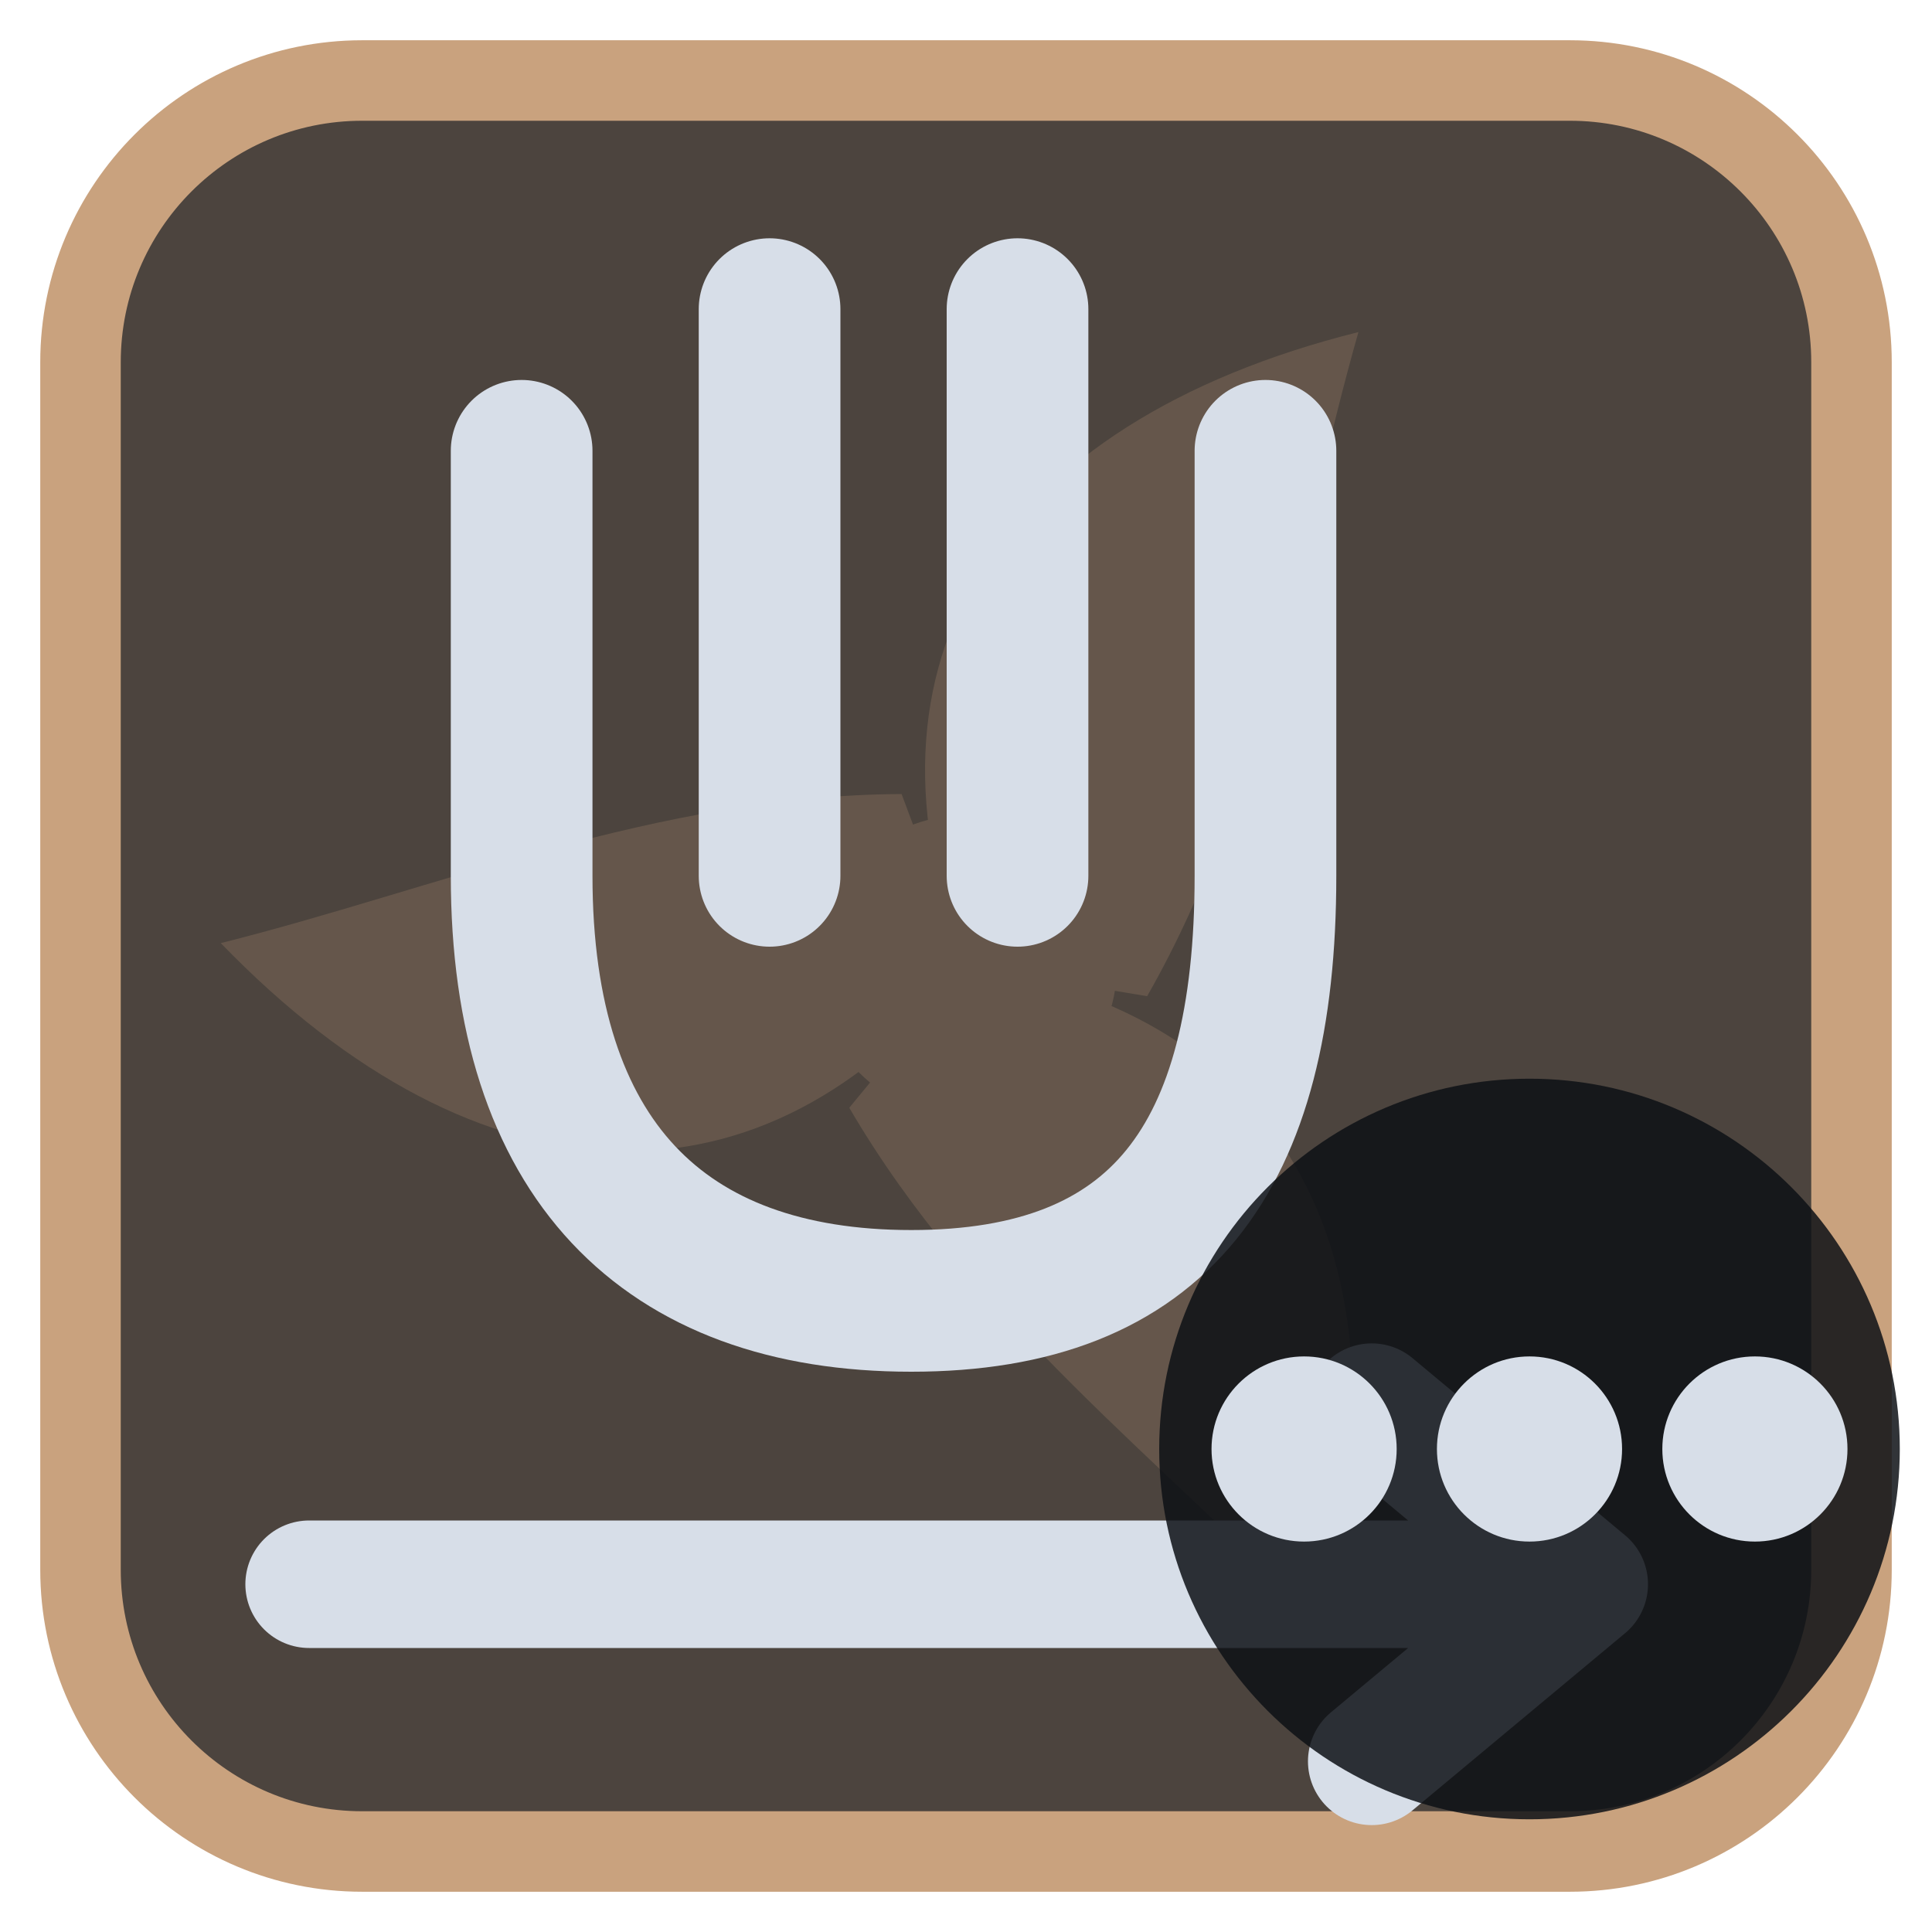
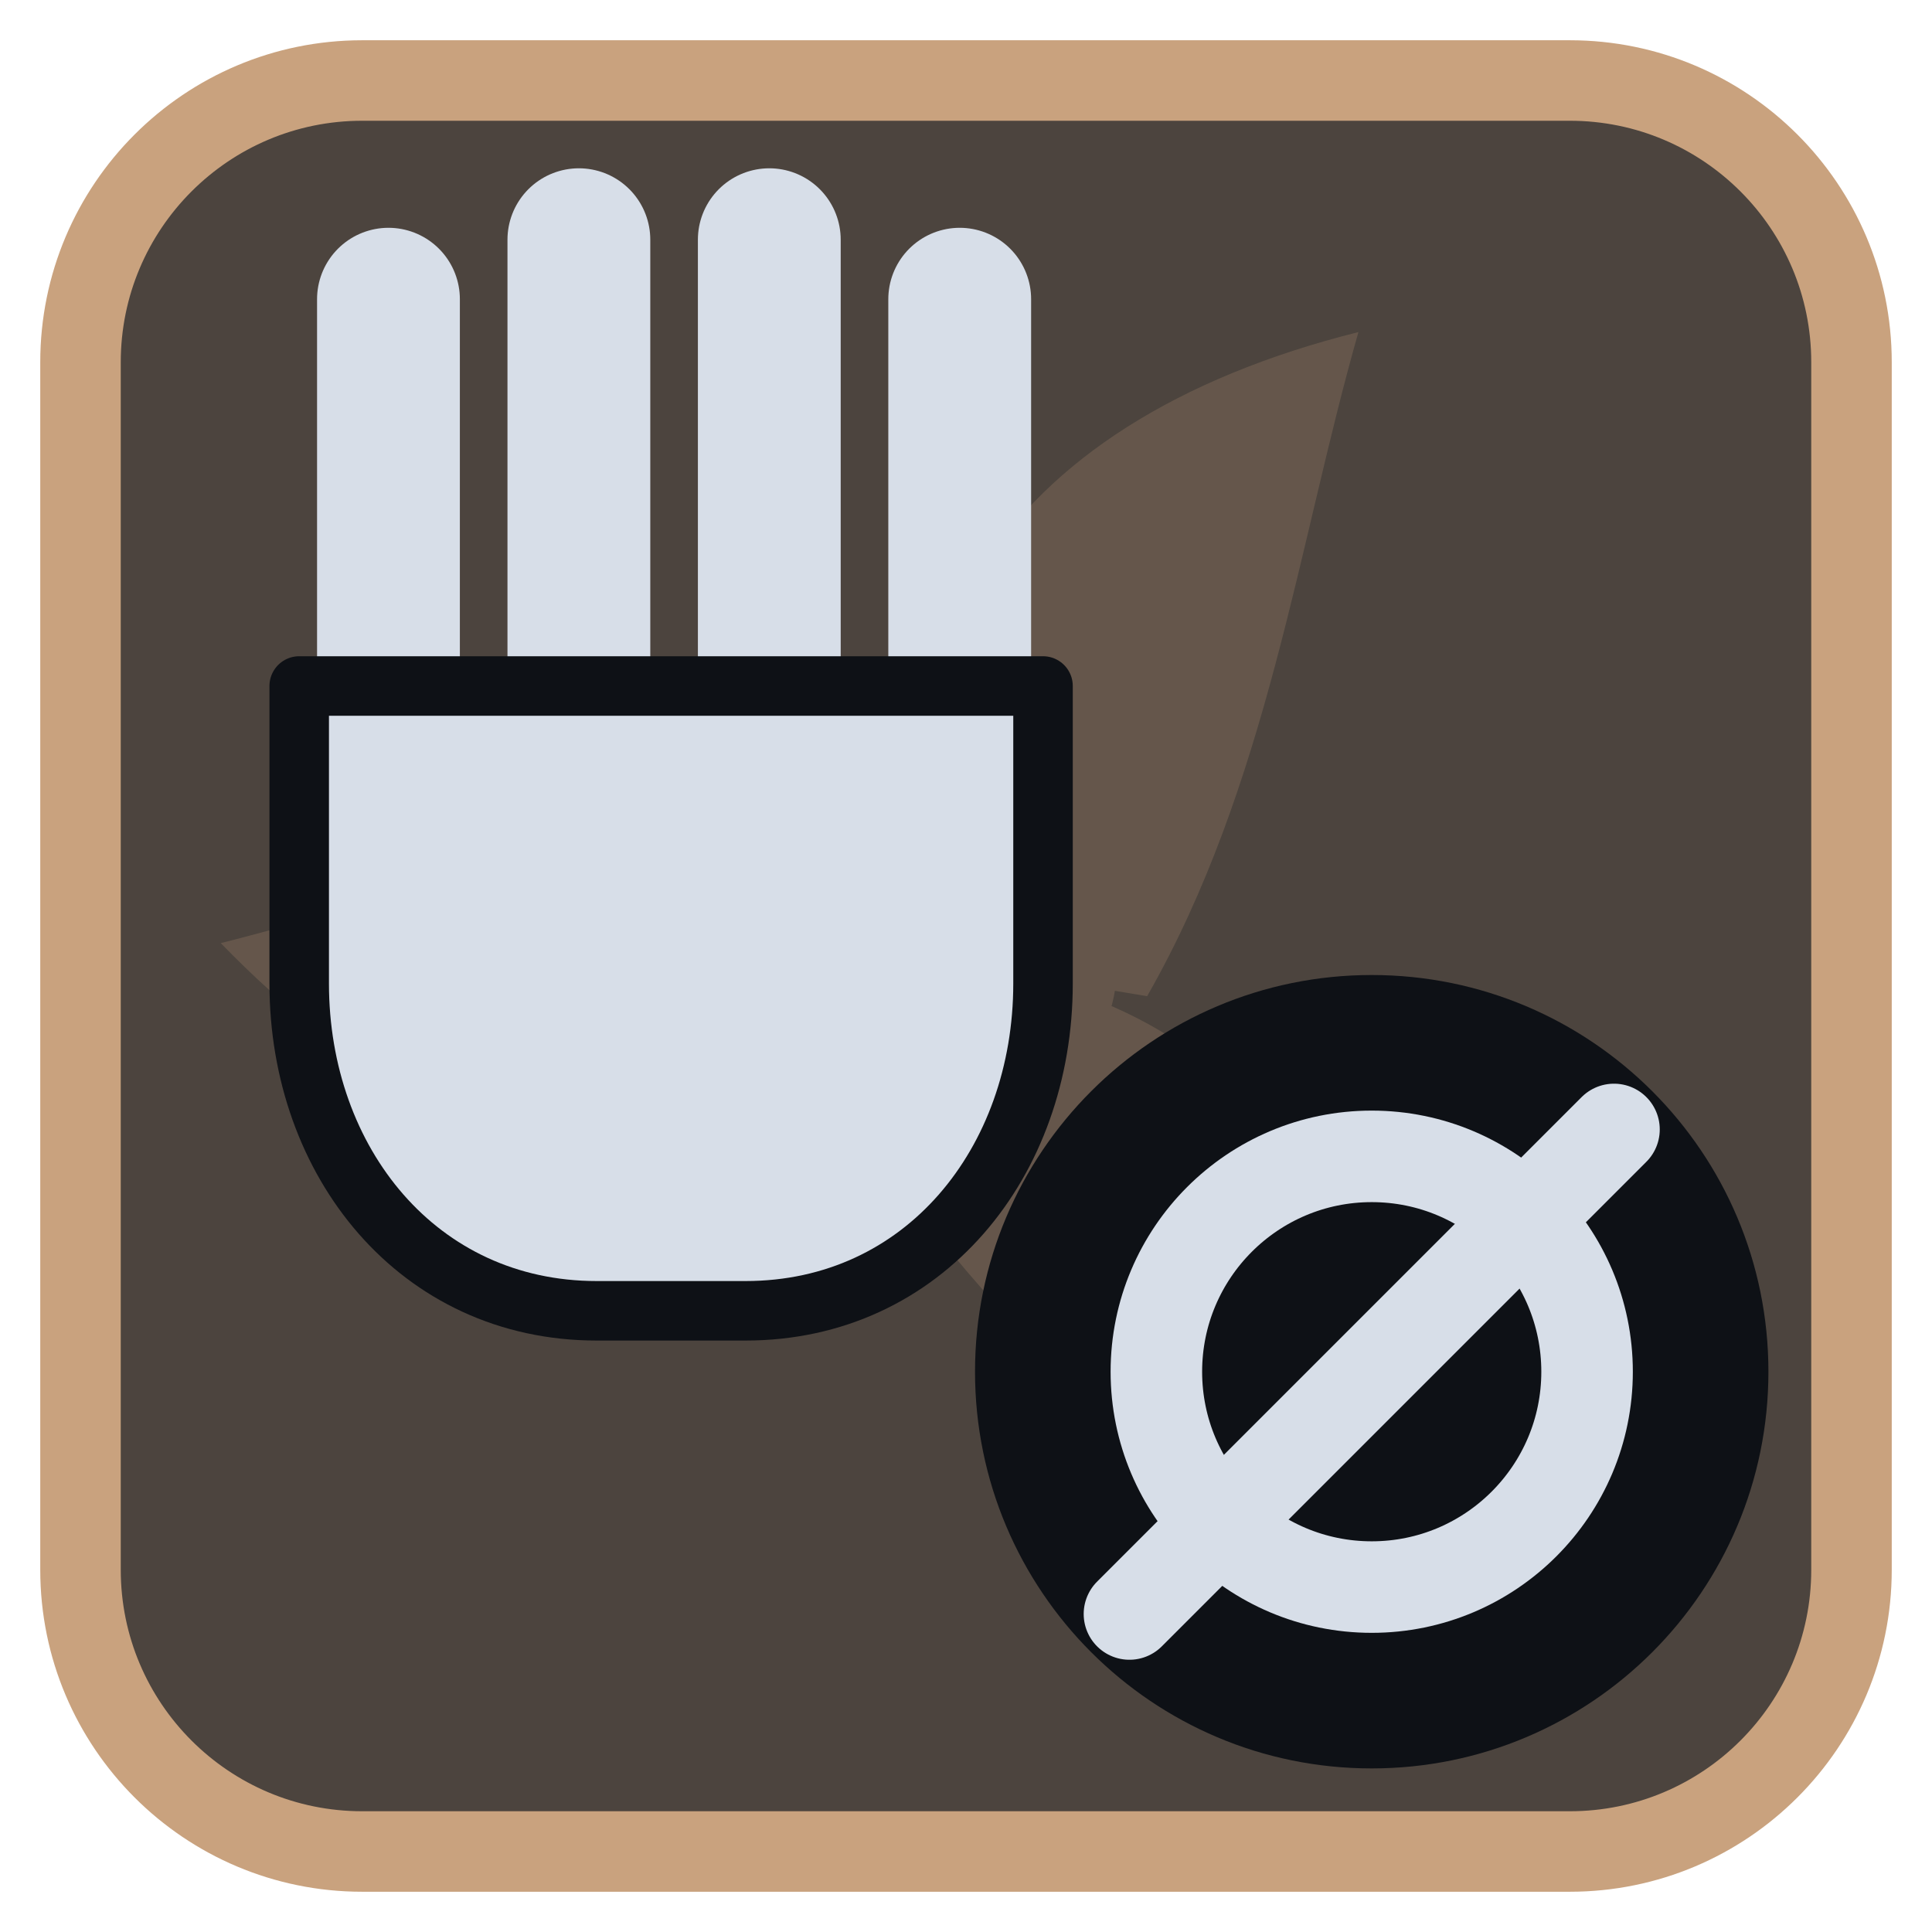
<svg xmlns="http://www.w3.org/2000/svg" viewBox="0 0 24 24" width="24" height="24">
  <rect x="1" y="1" width="22" height="22" rx="3.5" fill="#4c443e" stroke="#c9a27e" stroke-width="1" />
  <g opacity="0.2" transform="translate(3,3) scale(0.75)">
    <g fill="#c9a27e">
      <path d="M12 12C10 7 12.5 3 18.5 1.5c-1 3.5-1.5 7.5-3.5 11z" transform="rotate(0 12 12)" />
      <path d="M12 12C10 7 12.5 3 18.5 1.5c-1 3.5-1.5 7.5-3.5 11z" transform="rotate(120 12 12)" />
      <path d="M12 12C10 7 12.5 3 18.5 1.5c-1 3.5-1.5 7.5-3.5 11z" transform="rotate(240 12 12)" />
      <circle cx="12" cy="12" r="2.5" />
    </g>
  </g>
  <g transform="translate(1.2,1.2) scale(0.88)">
-     <path d="M6 11V5M9.5 11V3M13 11V3M16.5 11V5M6 11c0 4 2 6 5.5 6s5-2 5-6" fill="none" stroke="#d7dee8" stroke-width="2" stroke-linecap="round" stroke-linejoin="round" />
-     <path d="M3 21H21M18 18.5L21 21L18 23.5" fill="none" stroke="#d7dee8" stroke-width="1.8" stroke-linecap="round" stroke-linejoin="round" />
+     <g transform="translate(10,10) scale(0.84) translate(-12,-12)">
+       <path d="M5 3.5V10M8.2 2.5V10M11.4 2.5V10M14.6 3.5V10" fill="none" stroke="#d7dee8" stroke-width="2.4" stroke-linecap="round" stroke-linejoin="round" />
+       <path d="M3.5 10H16V15C16 18 14 20.5 11 20.5H8.5C5.5 20.5 3.5 18 3.5 15Z" fill="#d7dee8" stroke="#0e1116" stroke-width="1" stroke-linejoin="round" />
+     </g>
+     <circle cx="18" cy="18" r="5.6" fill="#0e1116" />
+     <g transform="translate(18,18) scale(0.38) translate(-12,-12)">
+       <circle cx="12" cy="12" r="8" fill="none" stroke="#d7dee8" stroke-width="3.4" stroke-linecap="round" stroke-linejoin="round" />
+       <path d="M3 21L21 3" fill="none" stroke="#d7dee8" stroke-width="3.4" stroke-linecap="round" stroke-linejoin="round" />
+     </g>
  </g>
-   <circle cx="19" cy="18" r="4.6" fill="#0e1116" fill-opacity="0.85" />
-   <circle cx="16.2" cy="18" r="1.15" fill="#d7dee8" />
-   <circle cx="19" cy="18" r="1.15" fill="#d7dee8" />
-   <circle cx="21.8" cy="18" r="1.15" fill="#d7dee8" />
</svg>
